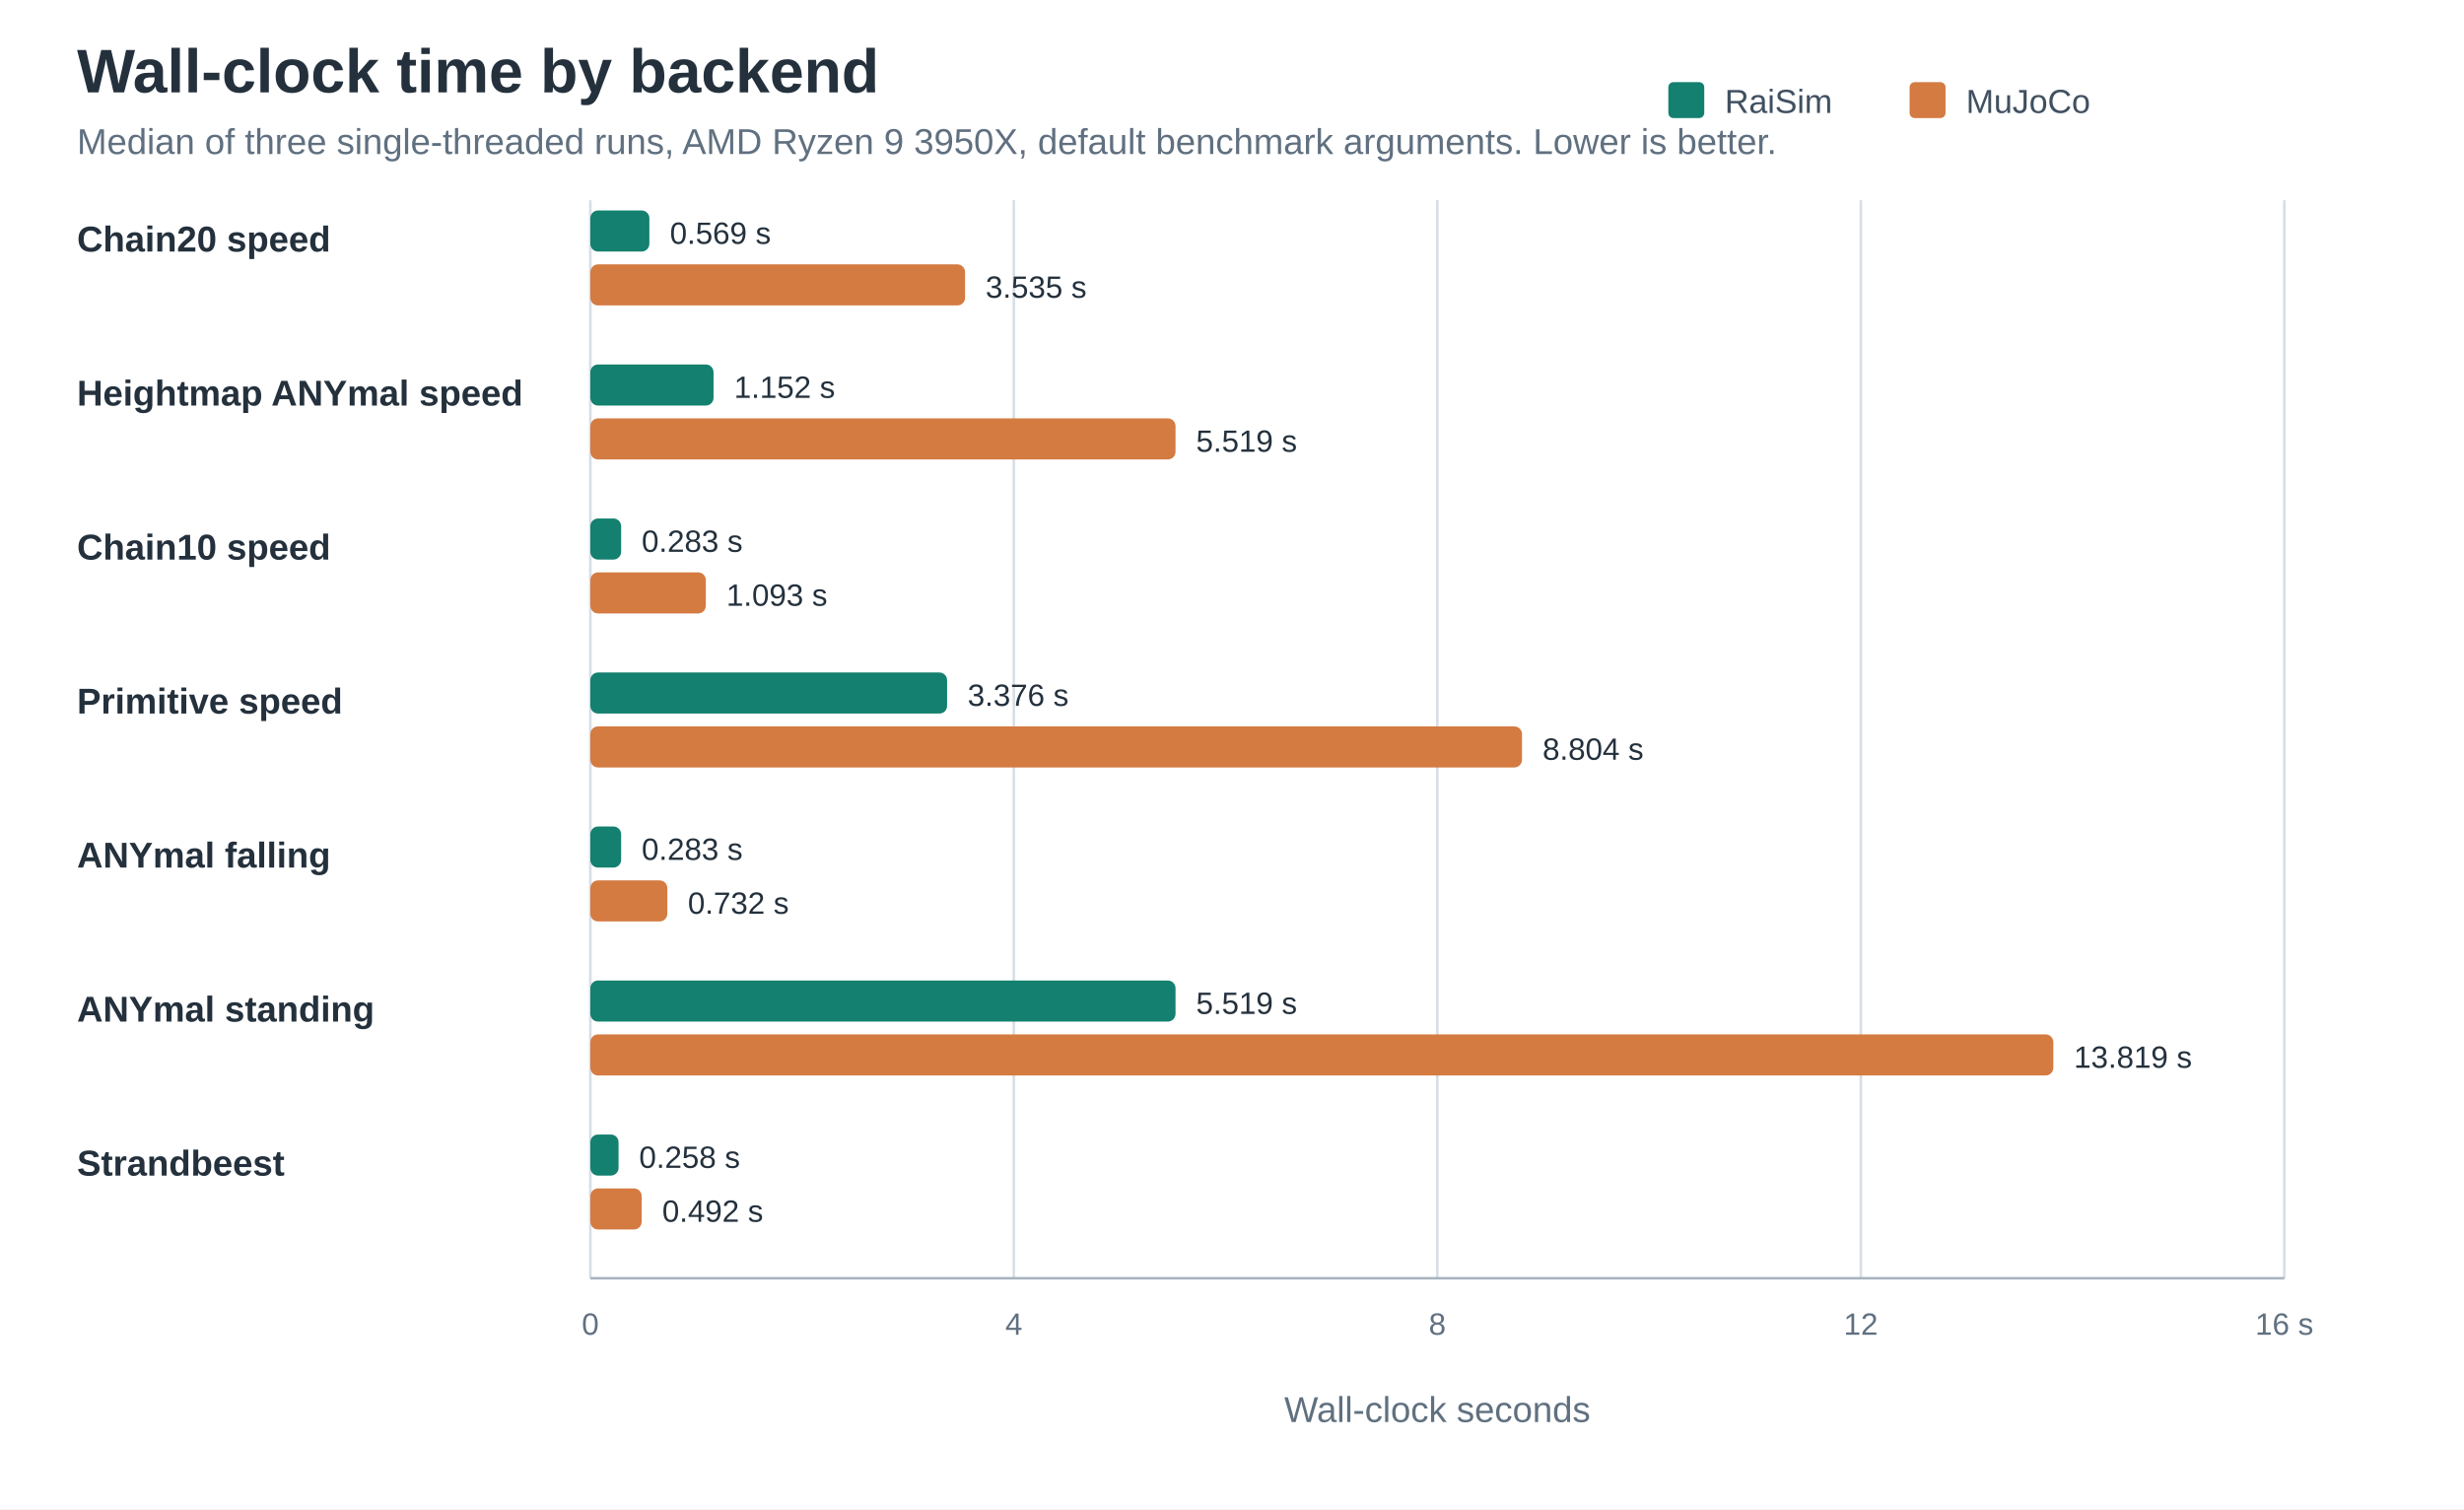
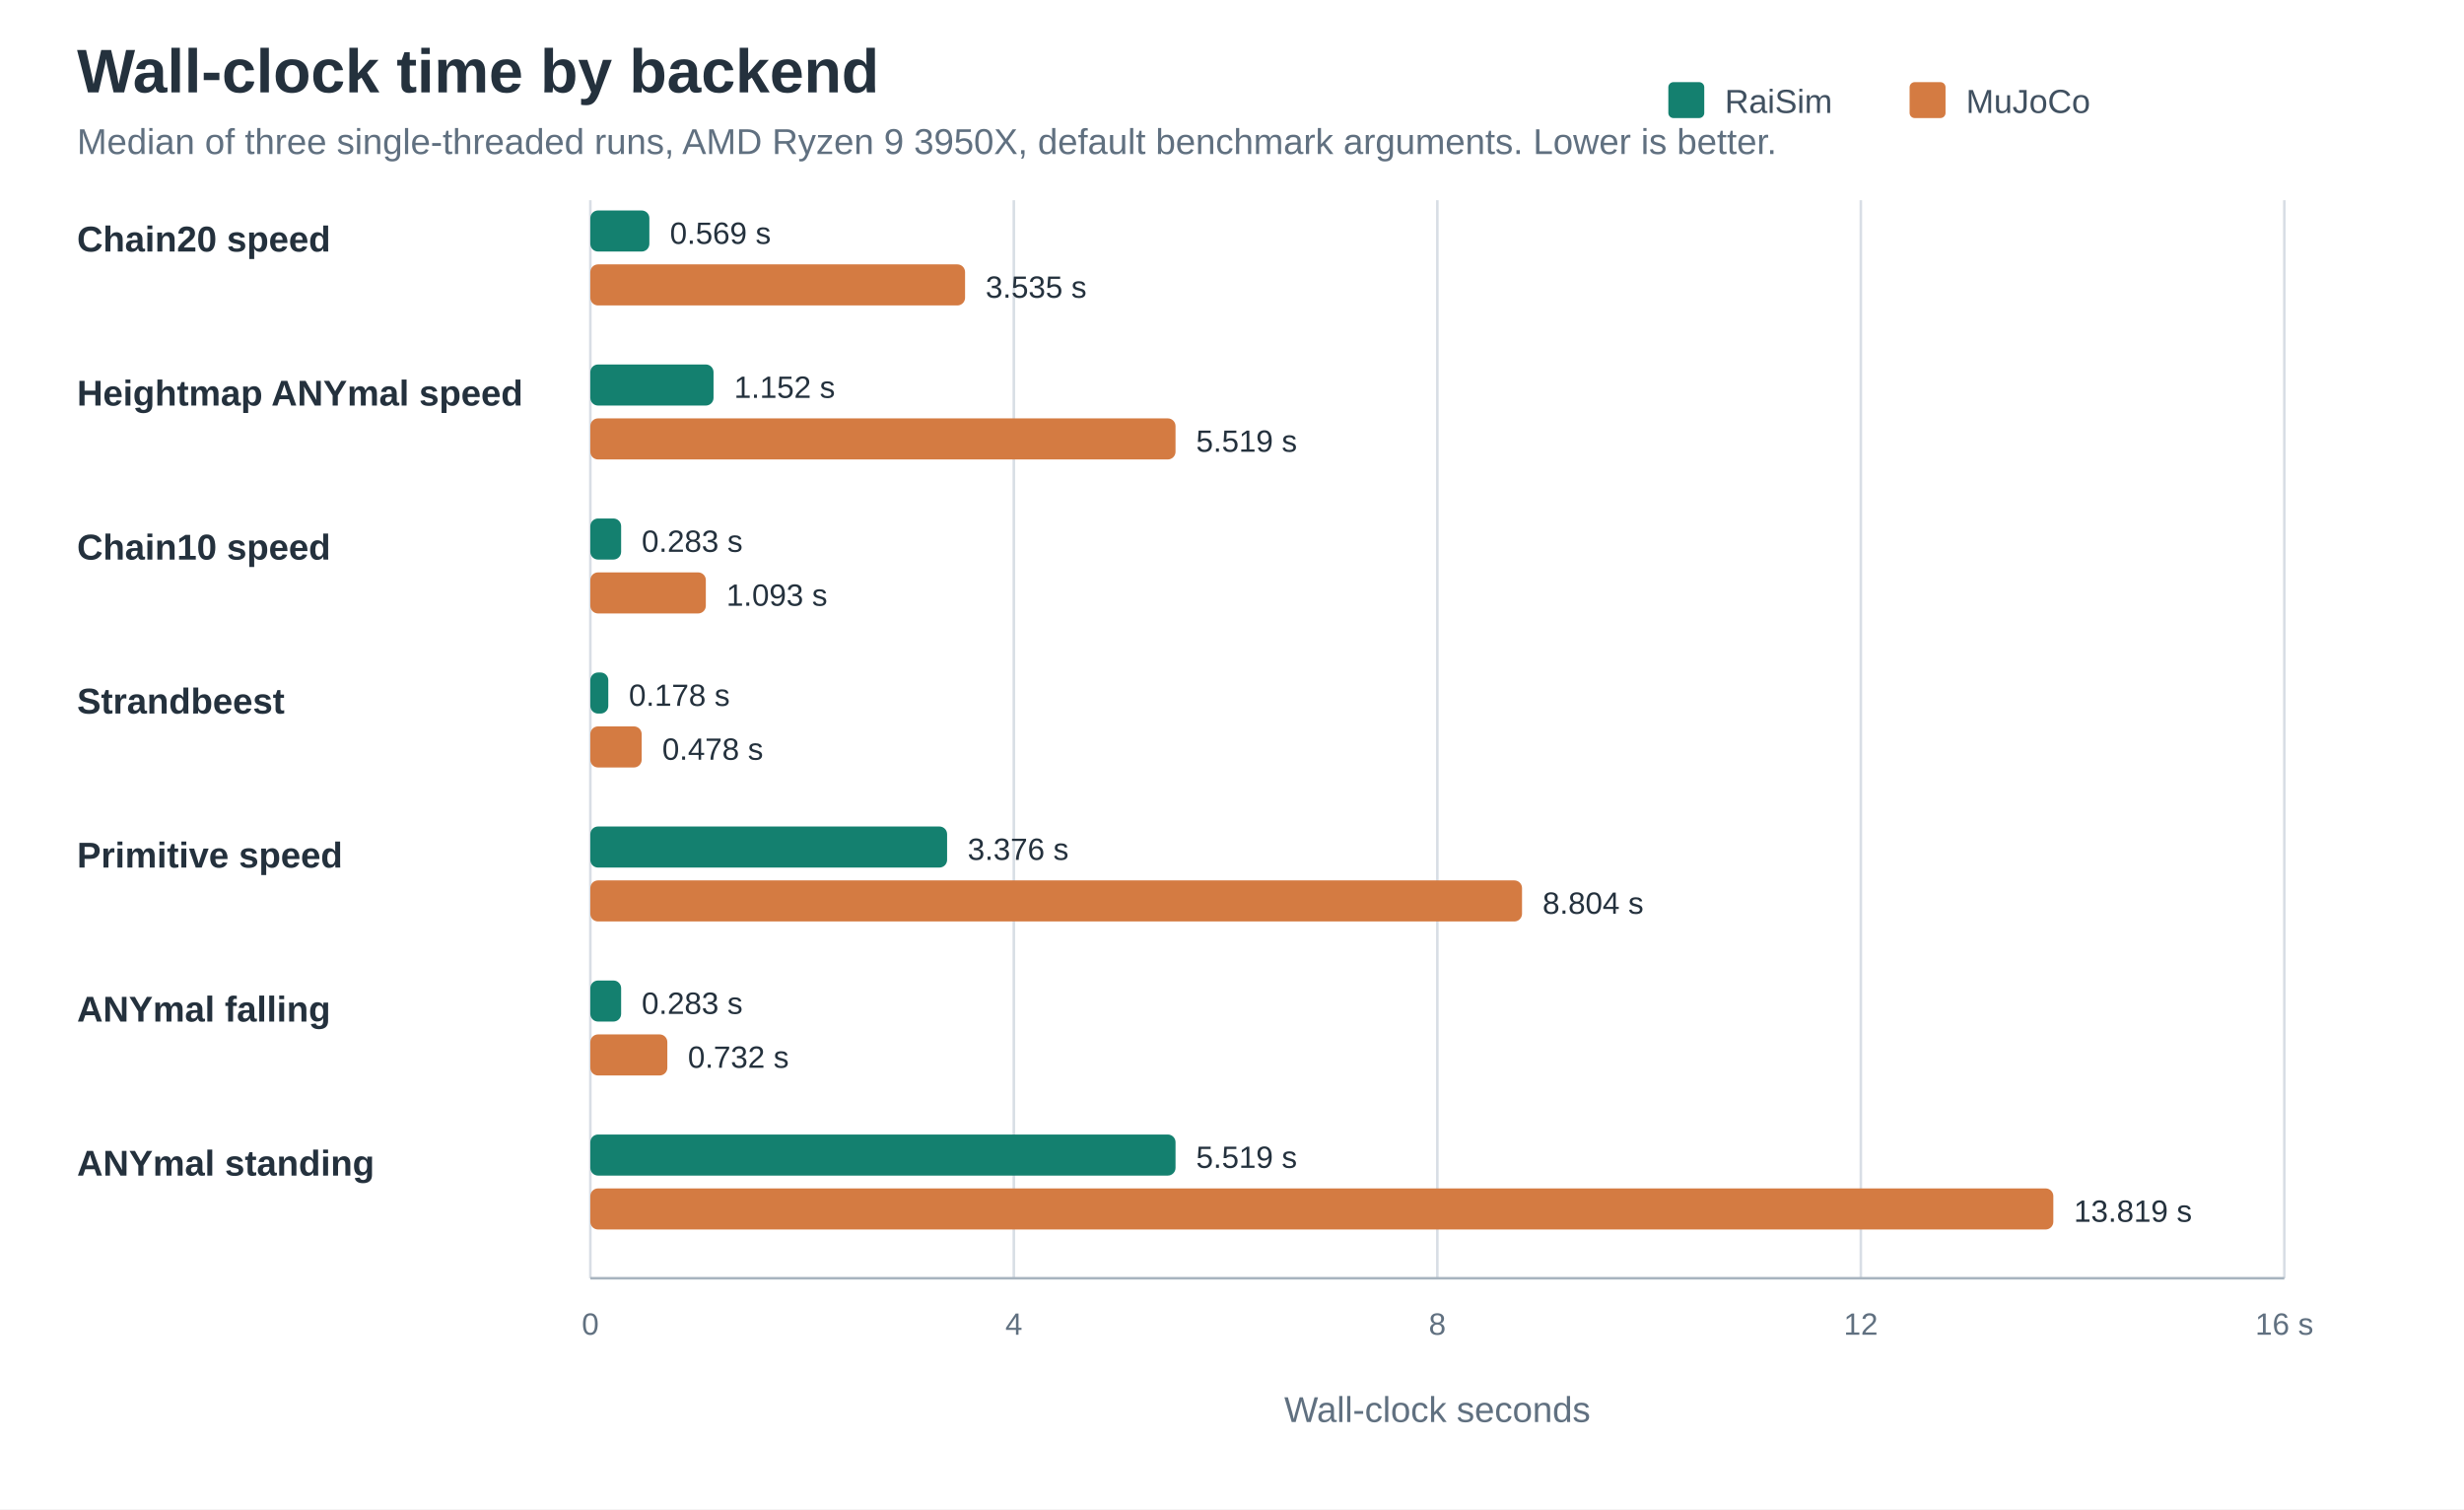
<svg xmlns="http://www.w3.org/2000/svg" width="960" height="588" viewBox="0 0 960 588" role="img" aria-labelledby="title desc">
  <style>
    text { font-family: Arial, Helvetica, sans-serif; fill: #24313d; }
    .title { font-size: 24px; font-weight: 700; }
    .subtitle { font-size: 14px; fill: #607080; }
    .axis { stroke: #a8b4bf; stroke-width: 1; }
    .grid { stroke: #d8dee5; stroke-width: 1; }
    .label { font-size: 14px; font-weight: 600; }
    .tick { font-size: 12px; fill: #607080; }
    .value { font-size: 12px; fill: #24313d; }
    .legend { font-size: 13px; fill: #405060; }
    .raisim { fill: #14806f; }
    .mujoco { fill: #d47b42; }
  </style>
  <rect width="960" height="588" fill="#ffffff" />
  <text x="30" y="36" class="title">Wall-clock time by backend</text>
  <text x="30" y="60" class="subtitle">Median of three single-threaded runs, AMD Ryzen 9 3950X, default benchmark arguments. Lower is better.</text>
  <rect x="650" y="32" width="14" height="14" rx="2" class="raisim" />
  <text x="672" y="44" class="legend">RaiSim</text>
  <rect x="744" y="32" width="14" height="14" rx="2" class="mujoco" />
  <text x="766" y="44" class="legend">MuJoCo</text>
  <line x1="230" y1="78" x2="230" y2="498" class="grid" />
  <line x1="395" y1="78" x2="395" y2="498" class="grid" />
  <line x1="560" y1="78" x2="560" y2="498" class="grid" />
  <line x1="725" y1="78" x2="725" y2="498" class="grid" />
  <line x1="890" y1="78" x2="890" y2="498" class="grid" />
  <line x1="230" y1="498" x2="890" y2="498" class="axis" />
  <text x="230" y="520" text-anchor="middle" class="tick">0</text>
  <text x="395" y="520" text-anchor="middle" class="tick">4</text>
  <text x="560" y="520" text-anchor="middle" class="tick">8</text>
  <text x="725" y="520" text-anchor="middle" class="tick">12</text>
  <text x="890" y="520" text-anchor="middle" class="tick">16 s</text>
  <text x="560" y="554" text-anchor="middle" class="subtitle">Wall-clock seconds</text>
  <text x="30" y="98" class="label">Chain20 speed</text>
  <rect x="230" y="82" width="23" height="16" rx="3" class="raisim" />
  <rect x="230" y="103" width="146" height="16" rx="3" class="mujoco" />
  <text x="261" y="95" class="value">0.569 s</text>
  <text x="384" y="116" class="value">3.535 s</text>
  <text x="30" y="158" class="label">Heightmap ANYmal speed</text>
  <rect x="230" y="142" width="48" height="16" rx="3" class="raisim" />
  <rect x="230" y="163" width="228" height="16" rx="3" class="mujoco" />
  <text x="286" y="155" class="value">1.152 s</text>
  <text x="466" y="176" class="value">5.519 s</text>
  <text x="30" y="218" class="label">Chain10 speed</text>
  <rect x="230" y="202" width="12" height="16" rx="3" class="raisim" />
  <rect x="230" y="223" width="45" height="16" rx="3" class="mujoco" />
  <text x="250" y="215" class="value">0.283 s</text>
  <text x="283" y="236" class="value">1.093 s</text>
-   <text x="30" y="278" class="label">Primitive speed</text>
-   <rect x="230" y="262" width="139" height="16" rx="3" class="raisim" />
-   <rect x="230" y="283" width="363" height="16" rx="3" class="mujoco" />
-   <text x="377" y="275" class="value">3.376 s</text>
-   <text x="601" y="296" class="value">8.804 s</text>
-   <text x="30" y="338" class="label">ANYmal falling</text>
-   <rect x="230" y="322" width="12" height="16" rx="3" class="raisim" />
-   <rect x="230" y="343" width="30" height="16" rx="3" class="mujoco" />
-   <text x="250" y="335" class="value">0.283 s</text>
-   <text x="268" y="356" class="value">0.732 s</text>
-   <text x="30" y="398" class="label">ANYmal standing</text>
-   <rect x="230" y="382" width="228" height="16" rx="3" class="raisim" />
-   <rect x="230" y="403" width="570" height="16" rx="3" class="mujoco" />
-   <text x="466" y="395" class="value">5.519 s</text>
-   <text x="808" y="416" class="value">13.819 s</text>
-   <text x="30" y="458" class="label">Strandbeest</text>
-   <rect x="230" y="442" width="11" height="16" rx="3" class="raisim" />
-   <rect x="230" y="463" width="20" height="16" rx="3" class="mujoco" />
-   <text x="249" y="455" class="value">0.258 s</text>
-   <text x="258" y="476" class="value">0.492 s</text>
+   <text x="30" y="278" class="label">Strandbeest</text>
+   <rect x="230" y="262" width="7" height="16" rx="3" class="raisim" />
+   <rect x="230" y="283" width="20" height="16" rx="3" class="mujoco" />
+   <text x="245" y="275" class="value">0.178 s</text>
+   <text x="258" y="296" class="value">0.478 s</text>
+   <text x="30" y="338" class="label">Primitive speed</text>
+   <rect x="230" y="322" width="139" height="16" rx="3" class="raisim" />
+   <rect x="230" y="343" width="363" height="16" rx="3" class="mujoco" />
+   <text x="377" y="335" class="value">3.376 s</text>
+   <text x="601" y="356" class="value">8.804 s</text>
+   <text x="30" y="398" class="label">ANYmal falling</text>
+   <rect x="230" y="382" width="12" height="16" rx="3" class="raisim" />
+   <rect x="230" y="403" width="30" height="16" rx="3" class="mujoco" />
+   <text x="250" y="395" class="value">0.283 s</text>
+   <text x="268" y="416" class="value">0.732 s</text>
+   <text x="30" y="458" class="label">ANYmal standing</text>
+   <rect x="230" y="442" width="228" height="16" rx="3" class="raisim" />
+   <rect x="230" y="463" width="570" height="16" rx="3" class="mujoco" />
+   <text x="466" y="455" class="value">5.519 s</text>
+   <text x="808" y="476" class="value">13.819 s</text>
</svg>
